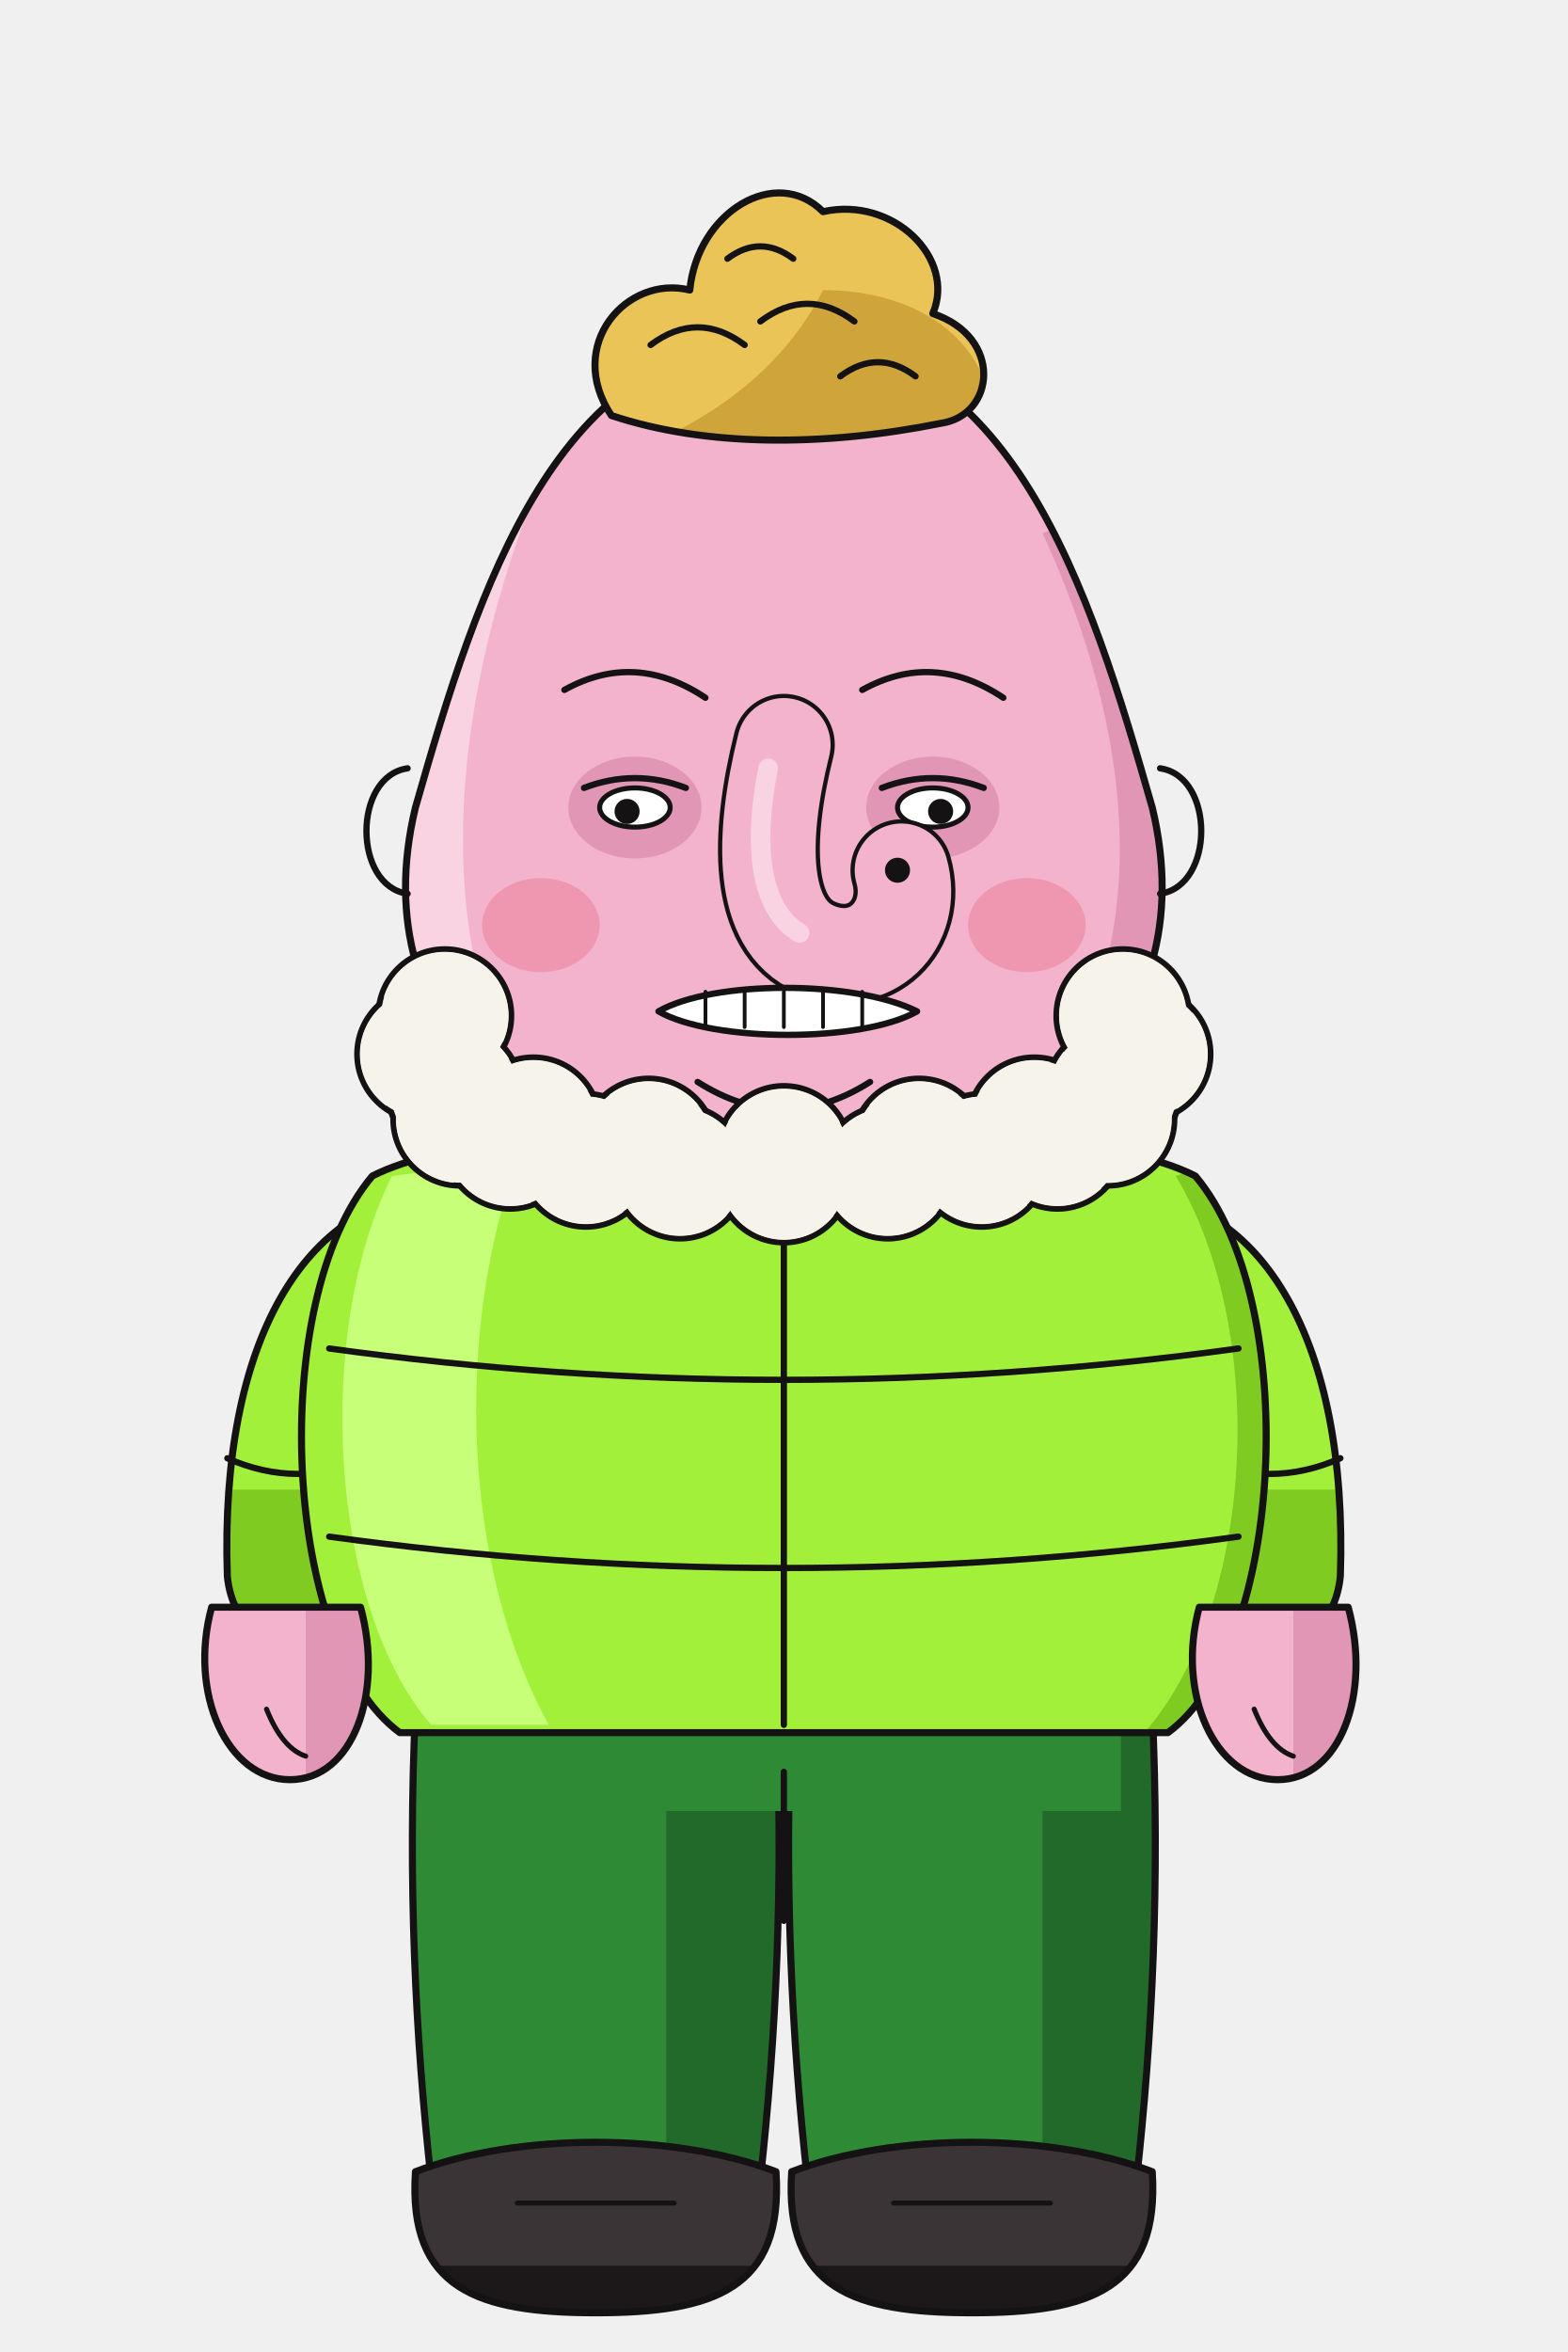
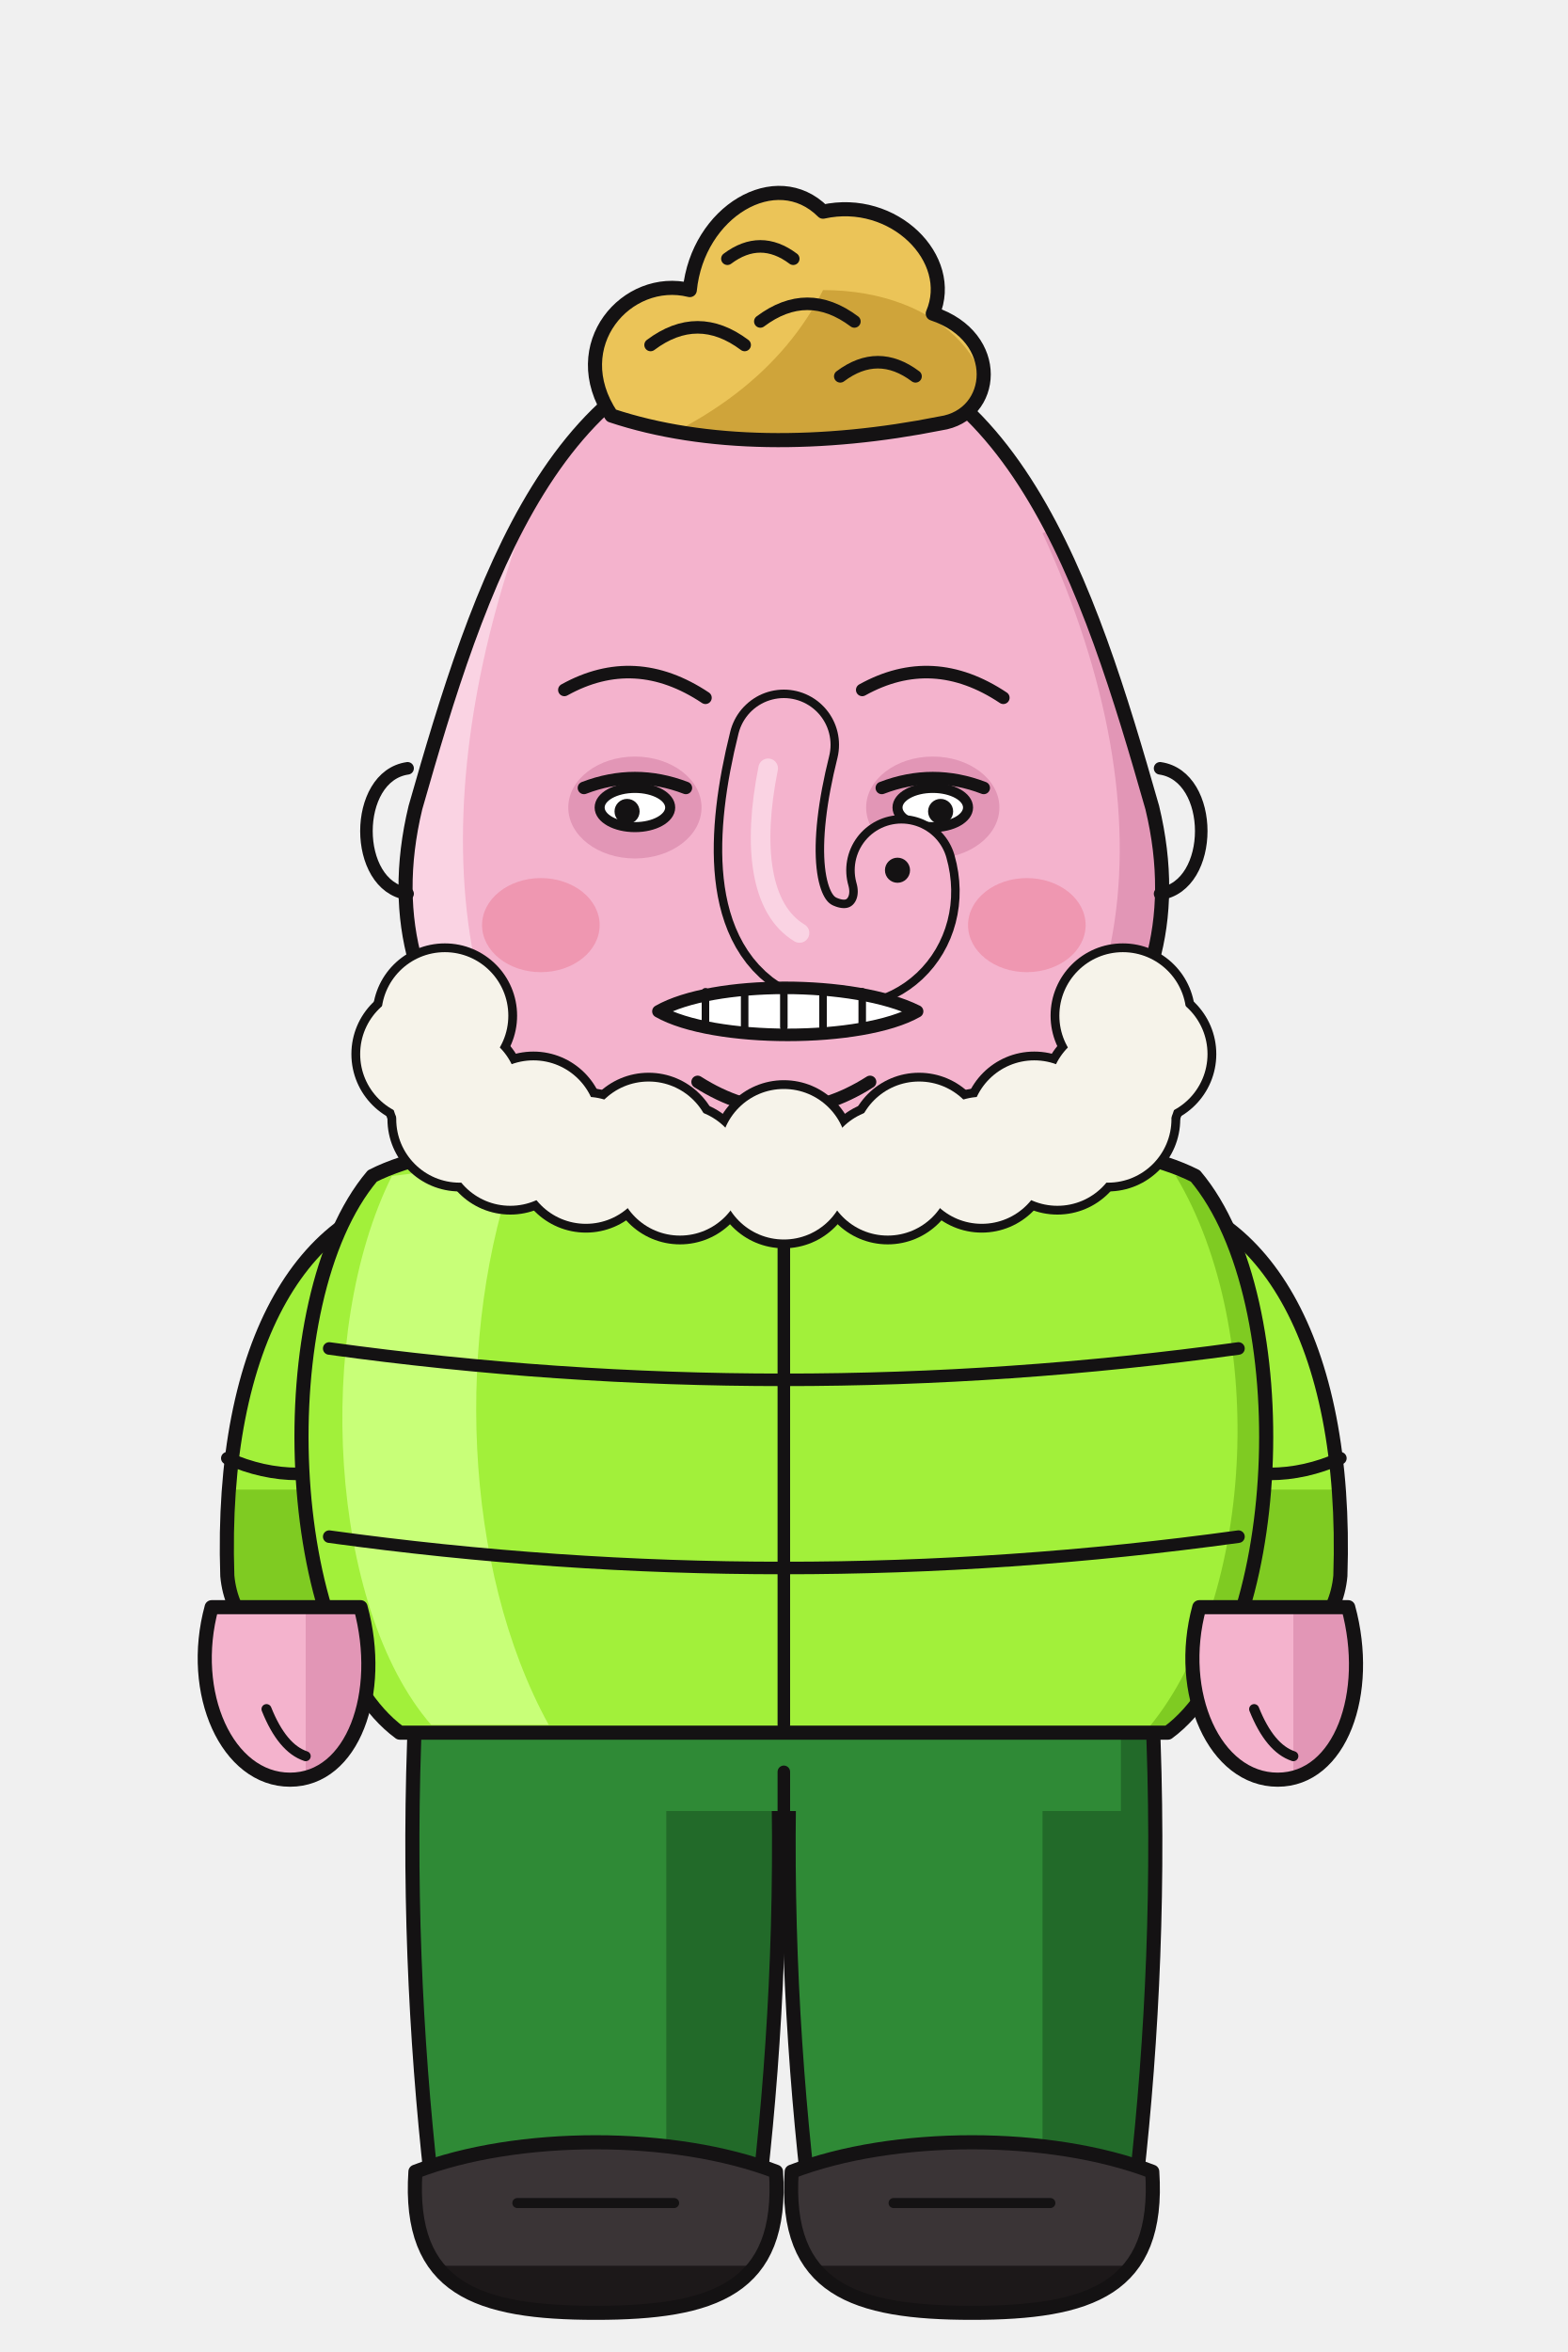
<svg xmlns="http://www.w3.org/2000/svg" width="800" height="1200" viewBox="0 0 400 600">
  <defs>
    <clipPath id="c1">
      <path d="M106,436 L198,436 C200,480 198,520 194,556.0 L110,556.0 C106,520 104,480 106,436 Z" />
    </clipPath>
    <clipPath id="c2">
      <path d="M106,554.0 C104,584.0 122,590.0 152,590.0 C182,590.0 200,584.0 198,554.0 C172,544.0 132,544.0 106,554.0 Z" />
    </clipPath>
    <clipPath id="c3">
      <path d="M202,436 L294,436 C296,480 294,520 290,556.0 L206,556.0 C202,520 200,480 202,436 Z" />
    </clipPath>
    <clipPath id="c4">
      <path d="M202,554.0 C200,584.0 218,590.0 248,590.0 C278,590.0 296,584.0 294,554.0 C268,544.0 228,544.0 202,554.0 Z" />
    </clipPath>
    <clipPath id="c5">
      <path d="M112,304 C78,306 56,342 58,402 C60,424 88,430 96,414 C100,376 106,342 118,318 Z" />
    </clipPath>
    <clipPath id="c6">
      <path d="M 288.0,304.0 C 322.0,306.0 344.0,342.0 342.0,402.0 C 340.0,424.0 312.0,430.0 304.0,414.0 C 300.0,376.0 294.0,342.0 282.0,318.0 Z" />
    </clipPath>
    <clipPath id="c7">
      <path d="M95,300 C68,332 72,420 102,442 L298,442 C328,420 332,332 305,300 C270,282 130,282 95,300 Z" />
    </clipPath>
    <clipPath id="c8">
      <path d="M200,86 C258,86 278,150 294,206 C308,264 262,302 200,302 C138,302 92,264 106,206 C122,150 142,86 200,86 Z" />
    </clipPath>
    <clipPath id="c9">
      <path d="M156.0,106 C144.0,88 160.0,70 176.0,74 C178.0,54 198.0,42 210.0,54 C228.0,50 244.0,66 238.0,80 C256.0,86 254.0,106 240.0,108 C210.0,114 180.0,114 156.0,106 Z" />
    </clipPath>
    <clipPath id="c10">
      <path d="M54,410.0 C48,432.0 58,454.0 74,454.0 C90,454.0 98,432.0 92,410.0 Z" />
    </clipPath>
    <clipPath id="c11">
      <path d="M306,410.0 C300,432.0 310,454.0 326,454.0 C342,454.0 350,432.0 344,410.0 Z" />
    </clipPath>
  </defs>
  <path d="M106,436 L198,436 C200,480 198,520 194,556.0 L110,556.0 C106,520 104,480 106,436 Z" fill="#2F8A36" />
  <g clip-path="url(#c1)">
    <path d="M170,430 L212,430 L212,566.0 L170,566.0 Z" fill="#226A29" />
  </g>
-   <path d="M106,436 L198,436 C200,480 198,520 194,556.0 L110,556.0 C106,520 104,480 106,436 Z" fill="none" stroke="#141213" stroke-width="1.8" stroke-linejoin="round" stroke-linecap="round" />
+   <path d="M106,436 L198,436 C200,480 198,520 194,556.0 L110,556.0 C106,520 104,480 106,436 Z" fill="none" stroke="#141213" stroke-width="3.6" stroke-linejoin="round" stroke-linecap="round" />
  <path d="M106,554.0 C104,584.0 122,590.0 152,590.0 C182,590.0 200,584.0 198,554.0 C172,544.0 132,544.0 106,554.0 Z" fill="#3A3436" />
  <g clip-path="url(#c2)">
    <path d="M92,578.0 L212,578.0 L212,598.0 L92,598.0 Z" fill="#1C1819" />
  </g>
-   <path d="M106,554.0 C104,584.0 122,590.0 152,590.0 C182,590.0 200,584.0 198,554.0 C172,544.0 132,544.0 106,554.0 Z" fill="none" stroke="#141213" stroke-width="1.8" stroke-linejoin="round" stroke-linecap="round" />
-   <path d="M132,562.0 L172,562.0" fill="none" stroke="#141213" stroke-width="1.28" stroke-linejoin="round" stroke-linecap="round" />
+   <path d="M106,554.0 C104,584.0 122,590.0 152,590.0 C182,590.0 200,584.0 198,554.0 C172,544.0 132,544.0 106,554.0 Z" fill="none" stroke="#141213" stroke-width="3.6" stroke-linejoin="round" stroke-linecap="round" />
+   <path d="M132,562.0 L172,562.0" fill="none" stroke="#141213" stroke-width="2.56" stroke-linejoin="round" stroke-linecap="round" />
  <path d="M202,436 L294,436 C296,480 294,520 290,556.0 L206,556.0 C202,520 200,480 202,436 Z" fill="#2F8A36" />
  <g clip-path="url(#c3)">
    <path d="M266,430 L308,430 L308,566.0 L266,566.0 Z" fill="#226A29" />
  </g>
-   <path d="M202,436 L294,436 C296,480 294,520 290,556.0 L206,556.0 C202,520 200,480 202,436 Z" fill="none" stroke="#141213" stroke-width="1.8" stroke-linejoin="round" stroke-linecap="round" />
+   <path d="M202,436 L294,436 C296,480 294,520 290,556.0 L206,556.0 C202,520 200,480 202,436 Z" fill="none" stroke="#141213" stroke-width="3.6" stroke-linejoin="round" stroke-linecap="round" />
  <path d="M202,554.0 C200,584.0 218,590.0 248,590.0 C278,590.0 296,584.0 294,554.0 C268,544.0 228,544.0 202,554.0 Z" fill="#3A3436" />
  <g clip-path="url(#c4)">
    <path d="M188,578.0 L308,578.0 L308,598.0 L188,598.0 Z" fill="#1C1819" />
  </g>
-   <path d="M202,554.0 C200,584.0 218,590.0 248,590.0 C278,590.0 296,584.0 294,554.0 C268,544.0 228,544.0 202,554.0 Z" fill="none" stroke="#141213" stroke-width="1.8" stroke-linejoin="round" stroke-linecap="round" />
-   <path d="M228,562.0 L268,562.0" fill="none" stroke="#141213" stroke-width="1.28" stroke-linejoin="round" stroke-linecap="round" />
+   <path d="M202,554.0 C200,584.0 218,590.0 248,590.0 C278,590.0 296,584.0 294,554.0 C268,544.0 228,544.0 202,554.0 Z" fill="none" stroke="#141213" stroke-width="3.6" stroke-linejoin="round" stroke-linecap="round" />
+   <path d="M228,562.0 L268,562.0" fill="none" stroke="#141213" stroke-width="2.56" stroke-linejoin="round" stroke-linecap="round" />
  <path d="M114,436 L286,436 L286,462 L114,462 Z" fill="#2F8A36" />
-   <path d="M200,452 L200,490" fill="none" stroke="#141213" stroke-width="1.6" stroke-linejoin="round" stroke-linecap="round" />
+   <path d="M200,452 L200,490" fill="none" stroke="#141213" stroke-width="3.2" stroke-linejoin="round" stroke-linecap="round" />
  <g transform="translate(0,0.0)">
    <g transform="translate(0,0.0)">
      <path d="M112,304 C78,306 56,342 58,402 C60,424 88,430 96,414 C100,376 106,342 118,318 Z" fill="#A2F03A" />
      <g clip-path="url(#c5)">
        <path d="M0,380 L400,380 L400,440 L0,440 Z" fill="#7FCB22" />
      </g>
-       <path d="M112,304 C78,306 56,342 58,402 C60,424 88,430 96,414 C100,376 106,342 118,318 Z" fill="none" stroke="#141213" stroke-width="1.8" stroke-linejoin="round" stroke-linecap="round" />
-       <path d="M58,372 Q76,380 94,372" fill="none" stroke="#141213" stroke-width="1.6" stroke-linejoin="round" stroke-linecap="round" />
+       <path d="M112,304 C78,306 56,342 58,402 C60,424 88,430 96,414 C100,376 106,342 118,318 Z" fill="none" stroke="#141213" stroke-width="3.6" stroke-linejoin="round" stroke-linecap="round" />
+       <path d="M58,372 Q76,380 94,372" fill="none" stroke="#141213" stroke-width="3.2" stroke-linejoin="round" stroke-linecap="round" />
    </g>
    <g transform="translate(0,-0.0)">
      <path d="M 288.0,304.0 C 322.0,306.0 344.0,342.0 342.0,402.0 C 340.0,424.0 312.0,430.0 304.0,414.0 C 300.0,376.0 294.0,342.0 282.0,318.0 Z" fill="#A2F03A" />
      <g clip-path="url(#c6)">
        <path d="M0,380 L400,380 L400,440 L0,440 Z" fill="#7FCB22" />
      </g>
-       <path d="M 288.0,304.0 C 322.0,306.0 344.0,342.0 342.0,402.0 C 340.0,424.0 312.0,430.0 304.0,414.0 C 300.0,376.0 294.0,342.0 282.0,318.0 Z" fill="none" stroke="#141213" stroke-width="1.8" stroke-linejoin="round" stroke-linecap="round" />
-       <path d="M306,372 Q324,380 342,372" fill="none" stroke="#141213" stroke-width="1.6" stroke-linejoin="round" stroke-linecap="round" />
+       <path d="M 288.0,304.0 C 322.0,306.0 344.0,342.0 342.0,402.0 C 340.0,424.0 312.0,430.0 304.0,414.0 C 300.0,376.0 294.0,342.0 282.0,318.0 Z" fill="none" stroke="#141213" stroke-width="3.6" stroke-linejoin="round" stroke-linecap="round" />
+       <path d="M306,372 Q324,380 342,372" fill="none" stroke="#141213" stroke-width="3.2" stroke-linejoin="round" stroke-linecap="round" />
    </g>
    <path d="M95,300 C68,332 72,420 102,442 L298,442 C328,420 332,332 305,300 C270,282 130,282 95,300 Z" fill="#A2F03A" />
    <g clip-path="url(#c7)">
      <path d="M300,300 C324,340 320,410 292,442 L330,442 L330,290 Z" fill="#7FCB22" />
    </g>
    <g clip-path="url(#c7)">
      <path d="M100,300 C80,340 84,410 110,440 L140,440 C118,400 116,340 132,296 Z" fill="#C8FF78" />
    </g>
-     <path d="M95,300 C68,332 72,420 102,442 L298,442 C328,420 332,332 305,300 C270,282 130,282 95,300 Z" fill="none" stroke="#141213" stroke-width="1.8" stroke-linejoin="round" stroke-linecap="round" />
-     <path d="M84,344 Q200,360 316,344" fill="none" stroke="#141213" stroke-width="1.6" stroke-linejoin="round" stroke-linecap="round" />
-     <path d="M84,392 Q200,408 316,392" fill="none" stroke="#141213" stroke-width="1.6" stroke-linejoin="round" stroke-linecap="round" />
-     <path d="M200,300 L200,440" fill="none" stroke="#141213" stroke-width="1.6" stroke-linejoin="round" stroke-linecap="round" />
+     <path d="M95,300 C68,332 72,420 102,442 L298,442 C328,420 332,332 305,300 C270,282 130,282 95,300 Z" fill="none" stroke="#141213" stroke-width="3.6" stroke-linejoin="round" stroke-linecap="round" />
+     <path d="M84,344 Q200,360 316,344" fill="none" stroke="#141213" stroke-width="3.2" stroke-linejoin="round" stroke-linecap="round" />
+     <path d="M84,392 Q200,408 316,392" fill="none" stroke="#141213" stroke-width="3.2" stroke-linejoin="round" stroke-linecap="round" />
+     <path d="M200,300 L200,440" fill="none" stroke="#141213" stroke-width="3.2" stroke-linejoin="round" stroke-linecap="round" />
    <path d="M200,86 C258,86 278,150 294,206 C308,264 262,302 200,302 C138,302 92,264 106,206 C122,150 142,86 200,86 Z" fill="#F4B3CD" />
    <g clip-path="url(#c8)">
      <path d="M266,136 C300,210 290,276 236,306 L312,306 L312,120 Z" fill="#E296B6" />
    </g>
    <g clip-path="url(#c8)">
      <path d="M146,104 C114,170 104,250 146,296 L96,306 L90,96 Z" fill="#FAD3E3" />
    </g>
-     <path d="M200,86 C258,86 278,150 294,206 C308,264 262,302 200,302 C138,302 92,264 106,206 C122,150 142,86 200,86 Z" fill="none" stroke="#141213" stroke-width="1.8" stroke-linejoin="round" stroke-linecap="round" />
+     <path d="M200,86 C258,86 278,150 294,206 C308,264 262,302 200,302 C138,302 92,264 106,206 C122,150 142,86 200,86 Z" fill="none" stroke="#141213" stroke-width="3.6" stroke-linejoin="round" stroke-linecap="round" />
    <ellipse cx="162.0" cy="206.0" rx="17.0" ry="13.0" fill="#E296B6" />
-     <ellipse cx="162.0" cy="206.0" rx="9.0" ry="5.0" fill="#FFFFFF" stroke="#141213" stroke-width="1.28" />
+     <ellipse cx="162.0" cy="206.0" rx="9.0" ry="5.0" fill="#FFFFFF" stroke="#141213" stroke-width="2.56" />
    <ellipse cx="160.0" cy="207.0" rx="3.2" ry="3.2" fill="#141213" />
-     <path d="M149,201 Q162,196 175,201" fill="none" stroke="#141213" stroke-width="1.6" stroke-linejoin="round" stroke-linecap="round" />
-     <path d="M144,176 Q162,166 180,178" fill="none" stroke="#141213" stroke-width="1.6" stroke-linejoin="round" stroke-linecap="round" />
+     <path d="M149,201 Q162,196 175,201" fill="none" stroke="#141213" stroke-width="3.2" stroke-linejoin="round" stroke-linecap="round" />
+     <path d="M144,176 Q162,166 180,178" fill="none" stroke="#141213" stroke-width="3.2" stroke-linejoin="round" stroke-linecap="round" />
    <ellipse cx="138.0" cy="236.0" rx="15.0" ry="12.0" fill="#EE8DA8" opacity="0.75" />
    <ellipse cx="238.0" cy="206.0" rx="17.0" ry="13.0" fill="#E296B6" />
-     <ellipse cx="238.0" cy="206.0" rx="9.0" ry="5.0" fill="#FFFFFF" stroke="#141213" stroke-width="1.28" />
+     <ellipse cx="238.0" cy="206.0" rx="9.0" ry="5.0" fill="#FFFFFF" stroke="#141213" stroke-width="2.56" />
    <ellipse cx="240.0" cy="207.0" rx="3.2" ry="3.2" fill="#141213" />
-     <path d="M225,201 Q238,196 251,201" fill="none" stroke="#141213" stroke-width="1.6" stroke-linejoin="round" stroke-linecap="round" />
-     <path d="M220,176 Q238,166 256,178" fill="none" stroke="#141213" stroke-width="1.6" stroke-linejoin="round" stroke-linecap="round" />
+     <path d="M225,201 Q238,196 251,201" fill="none" stroke="#141213" stroke-width="3.2" stroke-linejoin="round" stroke-linecap="round" />
+     <path d="M220,176 Q238,166 256,178" fill="none" stroke="#141213" stroke-width="3.2" stroke-linejoin="round" stroke-linecap="round" />
    <ellipse cx="262.0" cy="236.0" rx="15.0" ry="12.0" fill="#EE8DA8" opacity="0.75" />
-     <path d="M200,190 C194,214 194,236 208,242 C222,248 234,236 230,222" fill="none" stroke="#141213" stroke-width="26" stroke-linejoin="round" stroke-linecap="round" />
+     <path d="M200,190 C194,214 194,236 208,242 C222,248 234,236 230,222" fill="none" stroke="#141213" stroke-width="28.16" stroke-linejoin="round" stroke-linecap="round" />
    <path d="M200,190 C194,214 194,236 208,242 C222,248 234,236 230,222" fill="none" stroke="#F4B3CD" stroke-width="23.84" stroke-linejoin="round" stroke-linecap="round" />
    <path d="M196,196 C192,216 194,232 204,238" fill="none" stroke="#FAD3E3" stroke-width="5" stroke-linejoin="round" stroke-linecap="round" />
    <ellipse cx="229.0" cy="222.0" rx="3.2" ry="3.2" fill="#141213" />
-     <path d="M168,258 C182,250 218,250 234,258 C220,266 182,266 168,258 Z" fill="#FFFFFF" stroke="#141213" stroke-width="1.6" stroke-linejoin="round" stroke-linecap="round" />
-     <path d="M180,253 L180,262" fill="none" stroke="#141213" stroke-width="0.96" stroke-linejoin="round" stroke-linecap="round" />
-     <path d="M190,253 L190,262" fill="none" stroke="#141213" stroke-width="0.96" stroke-linejoin="round" stroke-linecap="round" />
-     <path d="M200,253 L200,262" fill="none" stroke="#141213" stroke-width="0.96" stroke-linejoin="round" stroke-linecap="round" />
-     <path d="M210,253 L210,262" fill="none" stroke="#141213" stroke-width="0.96" stroke-linejoin="round" stroke-linecap="round" />
-     <path d="M220,253 L220,262" fill="none" stroke="#141213" stroke-width="0.96" stroke-linejoin="round" stroke-linecap="round" />
-     <path d="M178,276 Q200,290 222,276" fill="none" stroke="#141213" stroke-width="1.6" stroke-linejoin="round" stroke-linecap="round" />
-     <path d="M104,196 C90,198 90,226 104,228" fill="none" stroke="#141213" stroke-width="1.6" stroke-linejoin="round" stroke-linecap="round" />
-     <path d="M296,196 C310,198 310,226 296,228" fill="none" stroke="#141213" stroke-width="1.6" stroke-linejoin="round" stroke-linecap="round" />
-     <ellipse cx="113.5" cy="259.1" rx="17.0" ry="17.0" fill="#F6F3EA" stroke="#141213" stroke-width="1.44" />
-     <ellipse cx="108.1" cy="268.9" rx="17.0" ry="17.0" fill="#F6F3EA" stroke="#141213" stroke-width="1.44" />
-     <ellipse cx="116.0" cy="278.6" rx="17.0" ry="17.0" fill="#F6F3EA" stroke="#141213" stroke-width="1.44" />
-     <ellipse cx="136.1" cy="286.7" rx="17.0" ry="17.0" fill="#F6F3EA" stroke="#141213" stroke-width="1.44" />
-     <ellipse cx="165.5" cy="292.1" rx="17.0" ry="17.0" fill="#F6F3EA" stroke="#141213" stroke-width="1.44" />
-     <ellipse cx="200.0" cy="294.0" rx="17.0" ry="17.0" fill="#F6F3EA" stroke="#141213" stroke-width="1.44" />
-     <ellipse cx="234.5" cy="292.1" rx="17.0" ry="17.0" fill="#F6F3EA" stroke="#141213" stroke-width="1.44" />
-     <ellipse cx="263.9" cy="286.7" rx="17.0" ry="17.0" fill="#F6F3EA" stroke="#141213" stroke-width="1.44" />
-     <ellipse cx="284.0" cy="278.6" rx="17.0" ry="17.0" fill="#F6F3EA" stroke="#141213" stroke-width="1.44" />
-     <ellipse cx="291.9" cy="268.9" rx="17.0" ry="17.0" fill="#F6F3EA" stroke="#141213" stroke-width="1.44" />
-     <ellipse cx="286.5" cy="259.1" rx="17.0" ry="17.0" fill="#F6F3EA" stroke="#141213" stroke-width="1.44" />
-     <ellipse cx="117.3" cy="285.5" rx="17.0" ry="17.0" fill="#F6F3EA" stroke="#141213" stroke-width="1.44" />
-     <ellipse cx="130.2" cy="291.4" rx="17.0" ry="17.0" fill="#F6F3EA" stroke="#141213" stroke-width="1.44" />
-     <ellipse cx="149.5" cy="296.0" rx="17.0" ry="17.0" fill="#F6F3EA" stroke="#141213" stroke-width="1.44" />
-     <ellipse cx="173.5" cy="299.0" rx="17.0" ry="17.0" fill="#F6F3EA" stroke="#141213" stroke-width="1.44" />
-     <ellipse cx="200.0" cy="300.0" rx="17.0" ry="17.0" fill="#F6F3EA" stroke="#141213" stroke-width="1.44" />
-     <ellipse cx="226.5" cy="299.0" rx="17.0" ry="17.0" fill="#F6F3EA" stroke="#141213" stroke-width="1.44" />
-     <ellipse cx="250.5" cy="296.0" rx="17.0" ry="17.0" fill="#F6F3EA" stroke="#141213" stroke-width="1.44" />
-     <ellipse cx="269.8" cy="291.4" rx="17.0" ry="17.0" fill="#F6F3EA" stroke="#141213" stroke-width="1.44" />
-     <ellipse cx="282.7" cy="285.5" rx="17.0" ry="17.0" fill="#F6F3EA" stroke="#141213" stroke-width="1.44" />
+     <path d="M168,258 C182,250 218,250 234,258 C220,266 182,266 168,258 Z" fill="#FFFFFF" stroke="#141213" stroke-width="3.2" stroke-linejoin="round" stroke-linecap="round" />
+     <path d="M180,253 L180,262" fill="none" stroke="#141213" stroke-width="1.92" stroke-linejoin="round" stroke-linecap="round" />
+     <path d="M190,253 L190,262" fill="none" stroke="#141213" stroke-width="1.92" stroke-linejoin="round" stroke-linecap="round" />
+     <path d="M200,253 L200,262" fill="none" stroke="#141213" stroke-width="1.92" stroke-linejoin="round" stroke-linecap="round" />
+     <path d="M210,253 L210,262" fill="none" stroke="#141213" stroke-width="1.92" stroke-linejoin="round" stroke-linecap="round" />
+     <path d="M220,253 L220,262" fill="none" stroke="#141213" stroke-width="1.92" stroke-linejoin="round" stroke-linecap="round" />
+     <path d="M178,276 Q200,290 222,276" fill="none" stroke="#141213" stroke-width="3.2" stroke-linejoin="round" stroke-linecap="round" />
+     <path d="M104,196 C90,198 90,226 104,228" fill="none" stroke="#141213" stroke-width="3.2" stroke-linejoin="round" stroke-linecap="round" />
+     <path d="M296,196 C310,198 310,226 296,228" fill="none" stroke="#141213" stroke-width="3.2" stroke-linejoin="round" stroke-linecap="round" />
+     <ellipse cx="113.5" cy="259.1" rx="17.0" ry="17.0" fill="#F6F3EA" stroke="#141213" stroke-width="2.88" />
+     <ellipse cx="108.1" cy="268.9" rx="17.0" ry="17.0" fill="#F6F3EA" stroke="#141213" stroke-width="2.88" />
+     <ellipse cx="116.0" cy="278.6" rx="17.0" ry="17.0" fill="#F6F3EA" stroke="#141213" stroke-width="2.88" />
+     <ellipse cx="136.1" cy="286.7" rx="17.0" ry="17.0" fill="#F6F3EA" stroke="#141213" stroke-width="2.88" />
+     <ellipse cx="165.5" cy="292.1" rx="17.0" ry="17.0" fill="#F6F3EA" stroke="#141213" stroke-width="2.88" />
+     <ellipse cx="200.0" cy="294.0" rx="17.0" ry="17.0" fill="#F6F3EA" stroke="#141213" stroke-width="2.88" />
+     <ellipse cx="234.5" cy="292.1" rx="17.0" ry="17.0" fill="#F6F3EA" stroke="#141213" stroke-width="2.88" />
+     <ellipse cx="263.9" cy="286.7" rx="17.0" ry="17.0" fill="#F6F3EA" stroke="#141213" stroke-width="2.88" />
+     <ellipse cx="284.0" cy="278.6" rx="17.0" ry="17.0" fill="#F6F3EA" stroke="#141213" stroke-width="2.88" />
+     <ellipse cx="291.9" cy="268.9" rx="17.0" ry="17.0" fill="#F6F3EA" stroke="#141213" stroke-width="2.88" />
+     <ellipse cx="286.5" cy="259.1" rx="17.0" ry="17.0" fill="#F6F3EA" stroke="#141213" stroke-width="2.88" />
+     <ellipse cx="117.3" cy="285.5" rx="17.0" ry="17.0" fill="#F6F3EA" stroke="#141213" stroke-width="2.88" />
+     <ellipse cx="130.2" cy="291.4" rx="17.0" ry="17.0" fill="#F6F3EA" stroke="#141213" stroke-width="2.88" />
+     <ellipse cx="149.5" cy="296.0" rx="17.0" ry="17.0" fill="#F6F3EA" stroke="#141213" stroke-width="2.88" />
+     <ellipse cx="173.5" cy="299.0" rx="17.0" ry="17.0" fill="#F6F3EA" stroke="#141213" stroke-width="2.88" />
+     <ellipse cx="200.0" cy="300.0" rx="17.0" ry="17.0" fill="#F6F3EA" stroke="#141213" stroke-width="2.88" />
+     <ellipse cx="226.5" cy="299.0" rx="17.0" ry="17.0" fill="#F6F3EA" stroke="#141213" stroke-width="2.88" />
+     <ellipse cx="250.5" cy="296.0" rx="17.0" ry="17.0" fill="#F6F3EA" stroke="#141213" stroke-width="2.88" />
+     <ellipse cx="269.8" cy="291.4" rx="17.0" ry="17.0" fill="#F6F3EA" stroke="#141213" stroke-width="2.88" />
+     <ellipse cx="282.7" cy="285.5" rx="17.0" ry="17.0" fill="#F6F3EA" stroke="#141213" stroke-width="2.88" />
    <ellipse cx="113.5" cy="259.1" rx="16.2" ry="16.2" fill="#F6F3EA" />
    <ellipse cx="108.1" cy="268.9" rx="16.2" ry="16.2" fill="#F6F3EA" />
    <ellipse cx="116.0" cy="278.6" rx="16.2" ry="16.2" fill="#F6F3EA" />
    <ellipse cx="136.1" cy="286.7" rx="16.2" ry="16.2" fill="#F6F3EA" />
    <ellipse cx="165.5" cy="292.1" rx="16.2" ry="16.2" fill="#F6F3EA" />
    <ellipse cx="200.0" cy="294.0" rx="16.2" ry="16.2" fill="#F6F3EA" />
    <ellipse cx="234.5" cy="292.1" rx="16.2" ry="16.2" fill="#F6F3EA" />
    <ellipse cx="263.9" cy="286.7" rx="16.2" ry="16.2" fill="#F6F3EA" />
    <ellipse cx="284.0" cy="278.6" rx="16.2" ry="16.2" fill="#F6F3EA" />
    <ellipse cx="291.9" cy="268.9" rx="16.2" ry="16.2" fill="#F6F3EA" />
    <ellipse cx="286.5" cy="259.1" rx="16.2" ry="16.2" fill="#F6F3EA" />
    <ellipse cx="117.3" cy="285.5" rx="16.2" ry="16.2" fill="#F6F3EA" />
    <ellipse cx="130.2" cy="291.4" rx="16.2" ry="16.2" fill="#F6F3EA" />
    <ellipse cx="149.5" cy="296.0" rx="16.2" ry="16.2" fill="#F6F3EA" />
    <ellipse cx="173.5" cy="299.0" rx="16.2" ry="16.2" fill="#F6F3EA" />
    <ellipse cx="200.0" cy="300.0" rx="16.2" ry="16.2" fill="#F6F3EA" />
    <ellipse cx="226.5" cy="299.0" rx="16.2" ry="16.2" fill="#F6F3EA" />
    <ellipse cx="250.5" cy="296.0" rx="16.2" ry="16.2" fill="#F6F3EA" />
    <ellipse cx="269.8" cy="291.4" rx="16.2" ry="16.2" fill="#F6F3EA" />
    <ellipse cx="282.7" cy="285.5" rx="16.2" ry="16.2" fill="#F6F3EA" />
    <path d="M156.0,106 C144.0,88 160.0,70 176.0,74 C178.0,54 198.0,42 210.0,54 C228.0,50 244.0,66 238.0,80 C256.0,86 254.0,106 240.0,108 C210.0,114 180.0,114 156.0,106 Z" fill="#EBC458" />
    <g clip-path="url(#c9)">
      <path d="M210.0,74 C240.0,74 260.0,94 250.0,119 L150.0,119 C180.0,110 200,94 210.0,74 Z" fill="#CFA43A" />
    </g>
-     <path d="M156.0,106 C144.0,88 160.0,70 176.0,74 C178.0,54 198.0,42 210.0,54 C228.0,50 244.0,66 238.0,80 C256.0,86 254.0,106 240.0,108 C210.0,114 180.0,114 156.0,106 Z" fill="none" stroke="#141213" stroke-width="1.8" stroke-linejoin="round" stroke-linecap="round" />
-     <path d="M166.0,88.0 Q178.0,79.0 190.0,88.0" fill="none" stroke="#141213" stroke-width="1.6" stroke-linejoin="round" stroke-linecap="round" />
-     <path d="M194.0,82.0 Q206.0,73.0 218.0,82.0" fill="none" stroke="#141213" stroke-width="1.6" stroke-linejoin="round" stroke-linecap="round" />
-     <path d="M185.6,66.0 Q194.0,59.7 202.4,66.0" fill="none" stroke="#141213" stroke-width="1.6" stroke-linejoin="round" stroke-linecap="round" />
-     <path d="M214.4,96.0 Q224.0,88.8 233.6,96.0" fill="none" stroke="#141213" stroke-width="1.6" stroke-linejoin="round" stroke-linecap="round" />
+     <path d="M156.0,106 C144.0,88 160.0,70 176.0,74 C178.0,54 198.0,42 210.0,54 C228.0,50 244.0,66 238.0,80 C256.0,86 254.0,106 240.0,108 C210.0,114 180.0,114 156.0,106 Z" fill="none" stroke="#141213" stroke-width="3.6" stroke-linejoin="round" stroke-linecap="round" />
+     <path d="M166.0,88.0 Q178.0,79.0 190.0,88.0" fill="none" stroke="#141213" stroke-width="3.2" stroke-linejoin="round" stroke-linecap="round" />
+     <path d="M194.0,82.0 Q206.0,73.0 218.0,82.0" fill="none" stroke="#141213" stroke-width="3.2" stroke-linejoin="round" stroke-linecap="round" />
+     <path d="M185.6,66.0 Q194.0,59.7 202.4,66.0" fill="none" stroke="#141213" stroke-width="3.2" stroke-linejoin="round" stroke-linecap="round" />
+     <path d="M214.4,96.0 Q224.0,88.8 233.6,96.0" fill="none" stroke="#141213" stroke-width="3.2" stroke-linejoin="round" stroke-linecap="round" />
    <path d="M54,410.0 C48,432.0 58,454.0 74,454.0 C90,454.0 98,432.0 92,410.0 Z" fill="#F4B3CD" />
    <g clip-path="url(#c10)">
      <path d="M78,408.0 L104,408.0 L104,458.0 L78,458.0 Z" fill="#E296B6" />
    </g>
-     <path d="M54,410.0 C48,432.0 58,454.0 74,454.0 C90,454.0 98,432.0 92,410.0 Z" fill="none" stroke="#141213" stroke-width="1.8" stroke-linejoin="round" stroke-linecap="round" />
-     <path d="M68,436.0 Q72,446.0 78,448.0" fill="none" stroke="#141213" stroke-width="1.28" stroke-linejoin="round" stroke-linecap="round" />
+     <path d="M54,410.0 C48,432.0 58,454.0 74,454.0 C90,454.0 98,432.0 92,410.0 Z" fill="none" stroke="#141213" stroke-width="3.6" stroke-linejoin="round" stroke-linecap="round" />
+     <path d="M68,436.0 Q72,446.0 78,448.0" fill="none" stroke="#141213" stroke-width="2.56" stroke-linejoin="round" stroke-linecap="round" />
    <path d="M306,410.0 C300,432.0 310,454.0 326,454.0 C342,454.0 350,432.0 344,410.0 Z" fill="#F4B3CD" />
    <g clip-path="url(#c11)">
      <path d="M330,408.0 L356,408.0 L356,458.0 L330,458.0 Z" fill="#E296B6" />
    </g>
-     <path d="M306,410.0 C300,432.0 310,454.0 326,454.0 C342,454.0 350,432.0 344,410.0 Z" fill="none" stroke="#141213" stroke-width="1.8" stroke-linejoin="round" stroke-linecap="round" />
-     <path d="M320,436.0 Q324,446.0 330,448.0" fill="none" stroke="#141213" stroke-width="1.28" stroke-linejoin="round" stroke-linecap="round" />
+     <path d="M306,410.0 C300,432.0 310,454.0 326,454.0 C342,454.0 350,432.0 344,410.0 Z" fill="none" stroke="#141213" stroke-width="3.6" stroke-linejoin="round" stroke-linecap="round" />
+     <path d="M320,436.0 Q324,446.0 330,448.0" fill="none" stroke="#141213" stroke-width="2.56" stroke-linejoin="round" stroke-linecap="round" />
  </g>
</svg>
